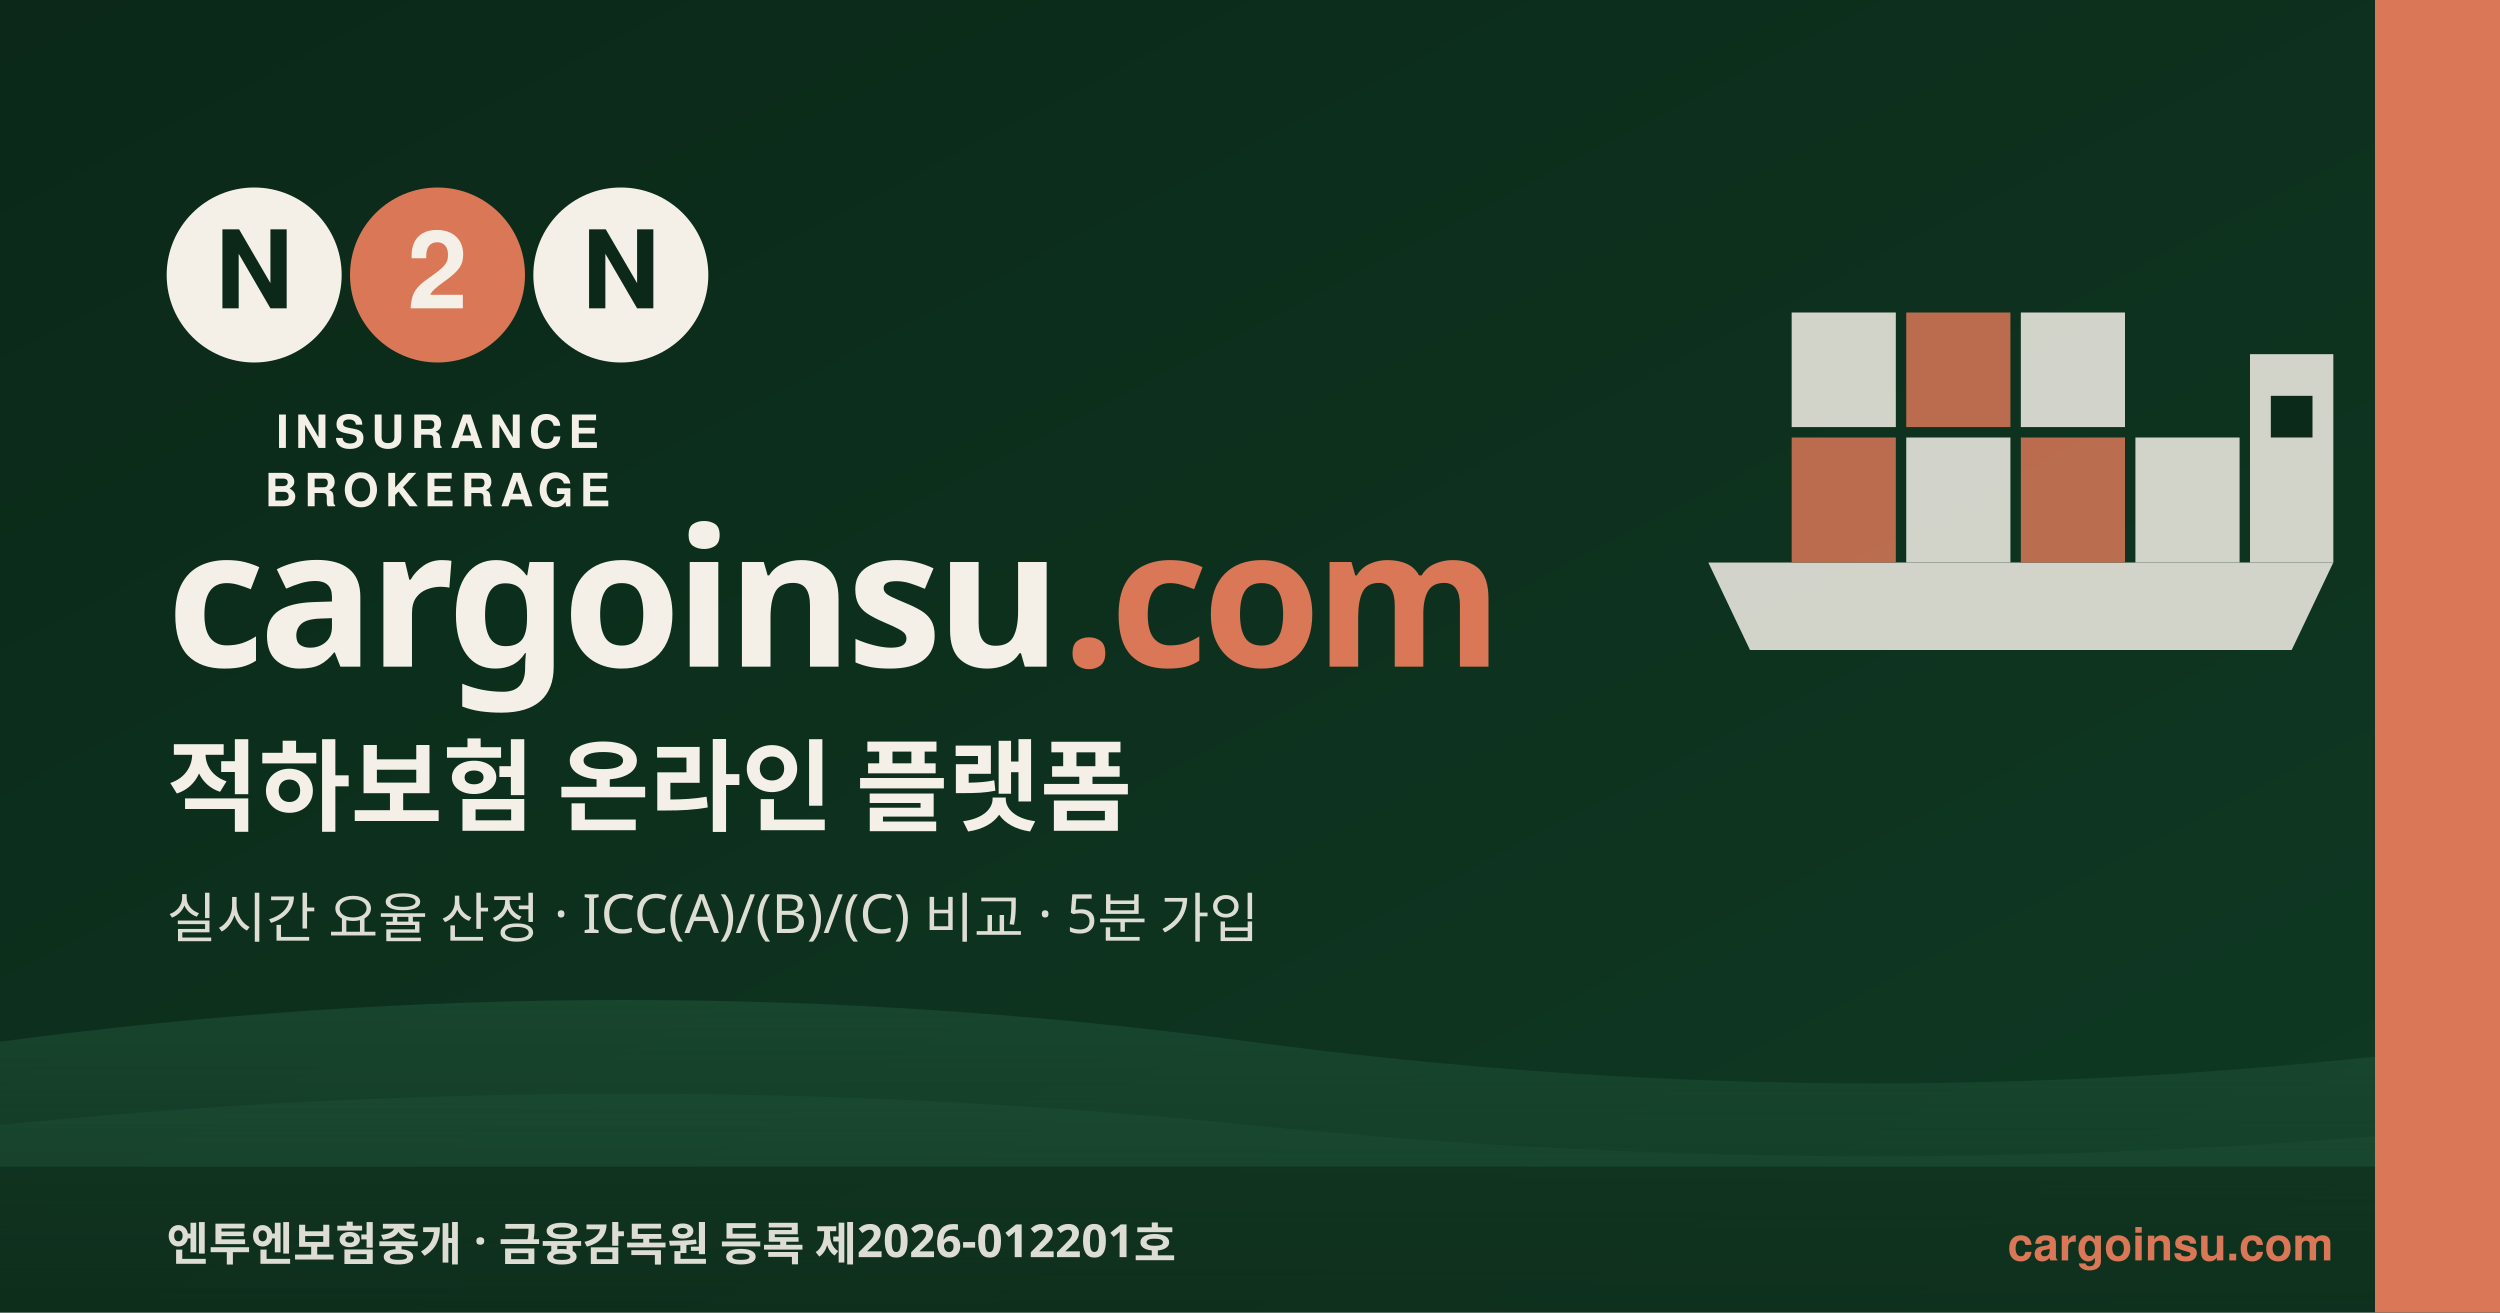
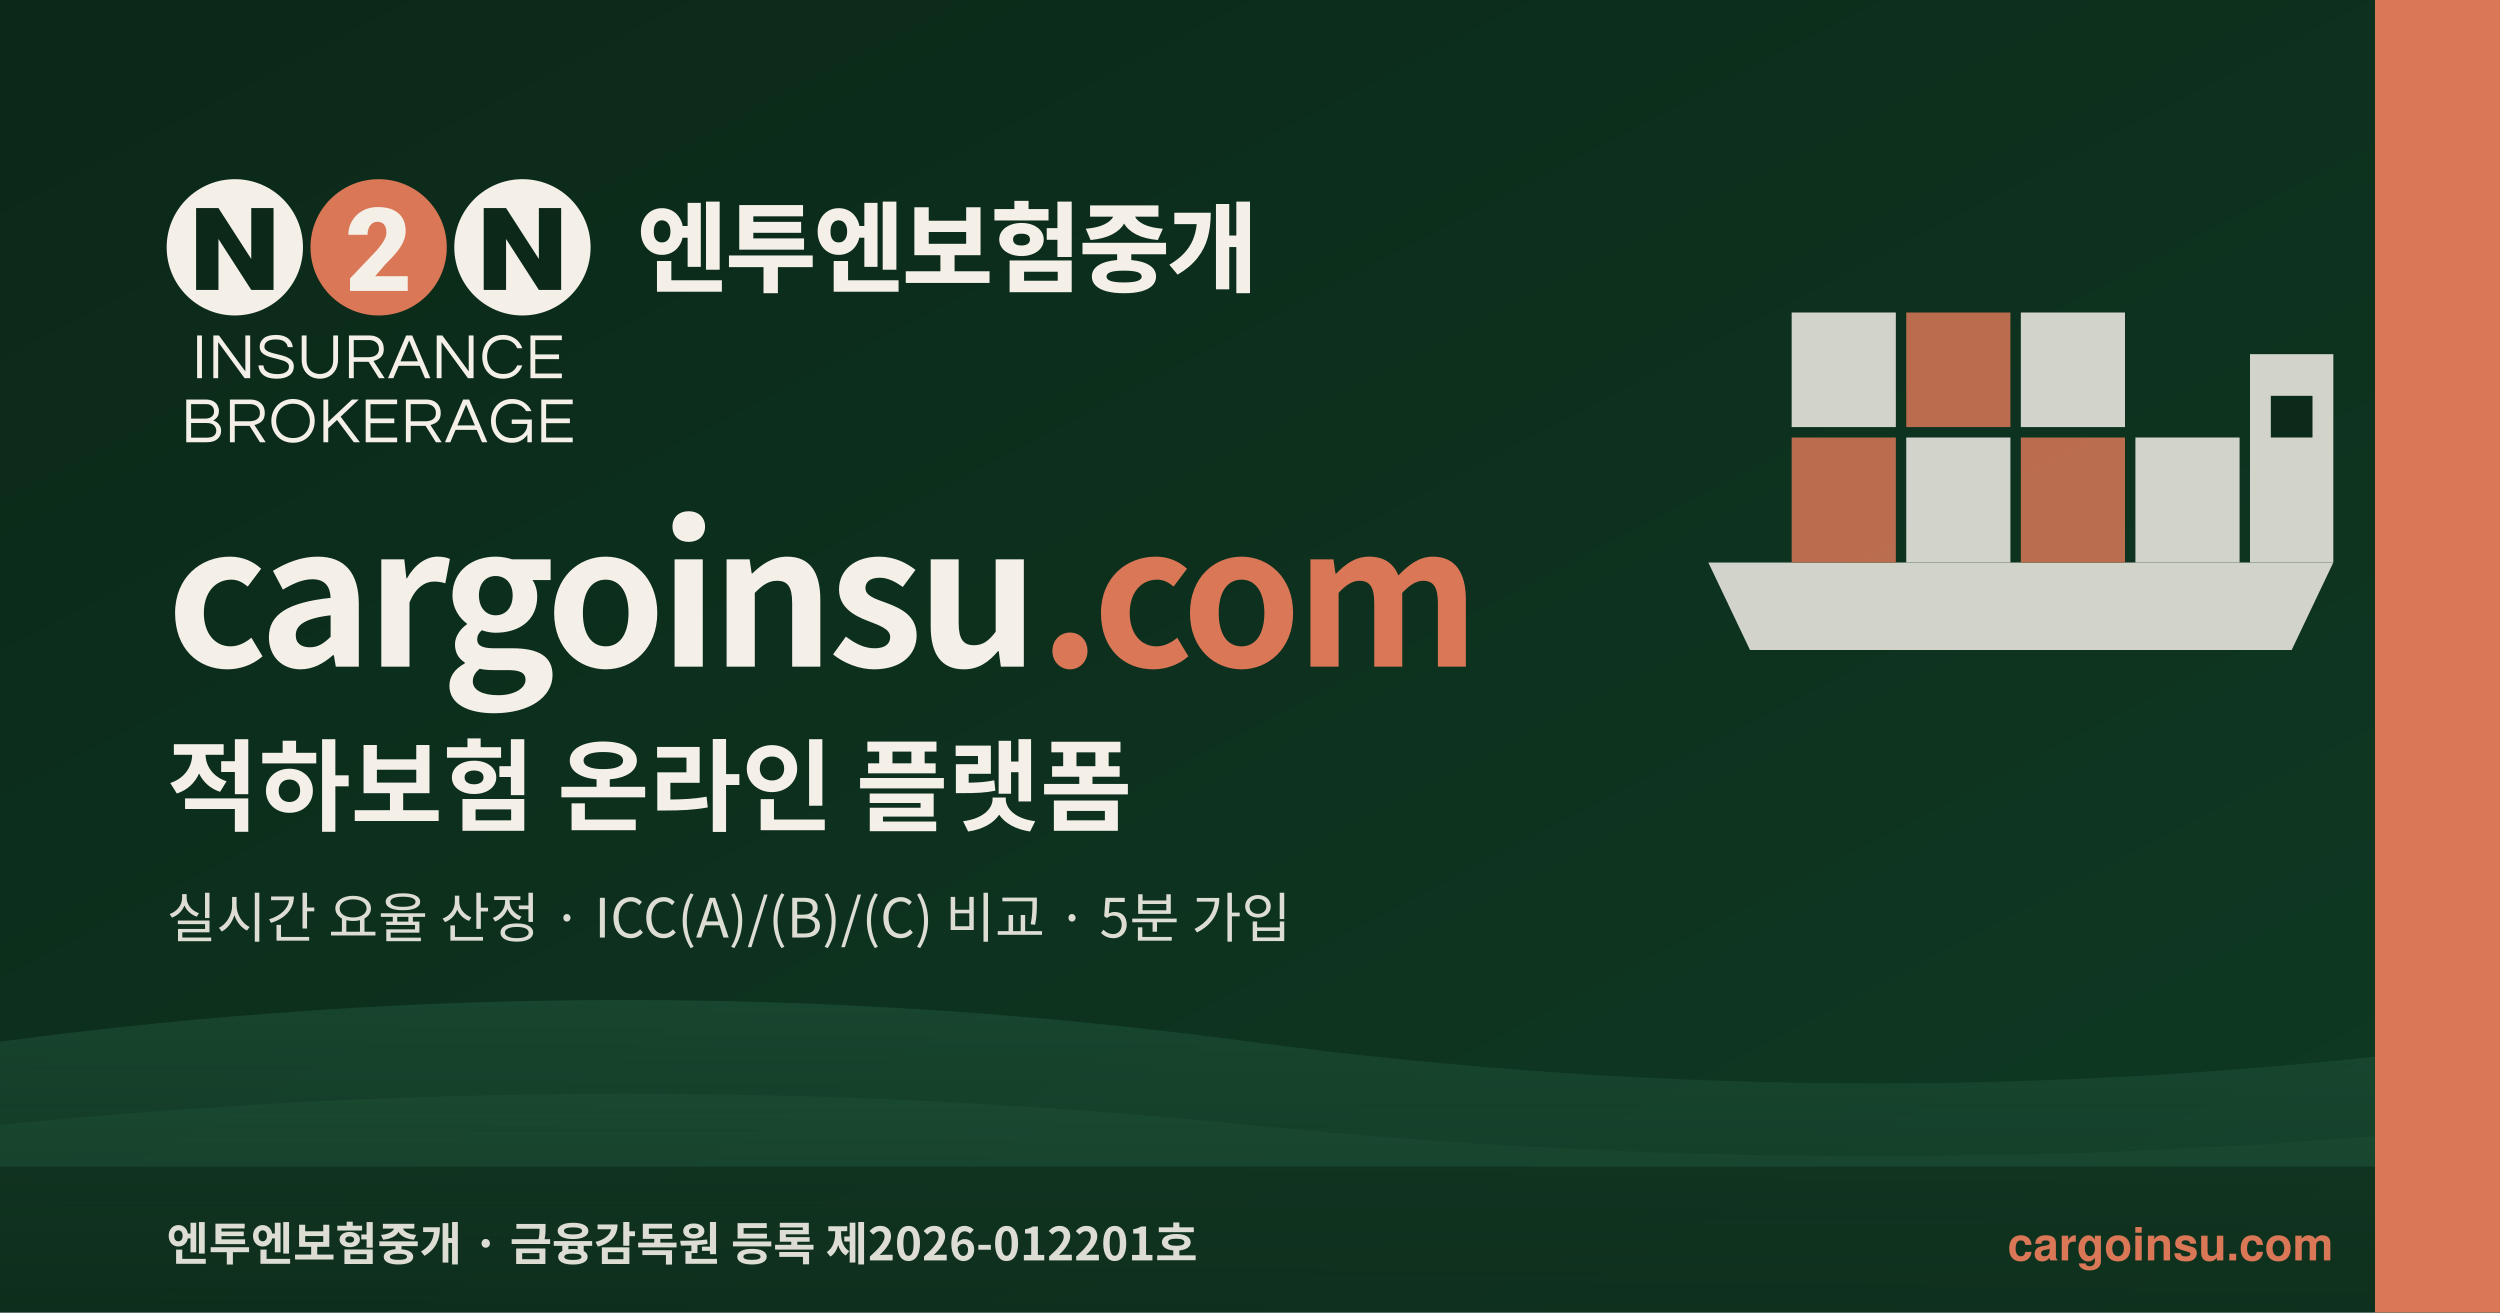
<svg xmlns="http://www.w3.org/2000/svg" viewBox="0 0 1200 630" width="1200" height="630" role="img" aria-label="cargoinsu.com Open Graph image">
  <defs>
    <linearGradient id="bg" x1="0" y1="0" x2="1" y2="1">
      <stop offset="0%" stop-color="#0B2818" />
      <stop offset="100%" stop-color="#0F3A24" />
    </linearGradient>
    <linearGradient id="wave" x1="0" y1="0" x2="0" y2="1">
      <stop offset="0%" stop-color="#1F5238" stop-opacity="0.6" />
      <stop offset="100%" stop-color="#1F5238" stop-opacity="0.1" />
    </linearGradient>
  </defs>
  <rect width="1200" height="630" fill="url(#bg)" />
  <path d="M0,500 Q300,460 600,500 T1200,500 L1200,630 L0,630 Z" fill="url(#wave)" />
  <path d="M0,540 Q300,510 600,540 T1200,540 L1200,630 L0,630 Z" fill="url(#wave)" opacity="0.7" />
  <g transform="translate(800, 90)" opacity="0.85">
    <path d="M20,180 L320,180 L300,222 L40,222 Z" fill="#F4F0E8" />
    <rect x="60" y="120" width="50" height="60" fill="#D97757" />
    <rect x="115" y="120" width="50" height="60" fill="#F4F0E8" />
    <rect x="170" y="120" width="50" height="60" fill="#D97757" />
    <rect x="225" y="120" width="50" height="60" fill="#F4F0E8" />
    <rect x="60" y="60" width="50" height="55" fill="#F4F0E8" />
    <rect x="115" y="60" width="50" height="55" fill="#D97757" />
    <rect x="170" y="60" width="50" height="55" fill="#F4F0E8" />
    <rect x="280" y="80" width="40" height="100" fill="#F4F0E8" />
    <rect x="290" y="100" width="20" height="20" fill="#0B2818" />
  </g>
-   <g transform="translate(80, 90)">
-     <circle cx="42" cy="42" r="42" fill="#F4F0E8" />
-     <circle cx="130" cy="42" r="42" fill="#D97757" />
-     <circle cx="218" cy="42" r="42" fill="#F4F0E8" />
-     <text x="42" y="58" text-anchor="middle" font-family="'Helvetica Neue', Helvetica, Arial, sans-serif" font-size="52" font-weight="700" letter-spacing="-2" fill="#0B2818">N</text>
-     <text x="130" y="58" text-anchor="middle" font-family="'Helvetica Neue', Helvetica, Arial, sans-serif" font-size="52" font-weight="700" fill="#F4F0E8">2</text>
-     <text x="218" y="58" text-anchor="middle" font-family="'Helvetica Neue', Helvetica, Arial, sans-serif" font-size="52" font-weight="700" letter-spacing="-2" fill="#0B2818">N</text>
-     <text x="130" y="125" text-anchor="middle" font-family="'Helvetica Neue', Helvetica, Arial, sans-serif" font-size="22" font-weight="700" letter-spacing="3" fill="#F4F0E8">INSURANCE</text>
-     <text x="130" y="153" text-anchor="middle" font-family="'Helvetica Neue', Helvetica, Arial, sans-serif" font-size="22" font-weight="700" letter-spacing="3" fill="#F4F0E8">BROKERAGE</text>
+   <g transform="translate(80,86) scale(0.327147)">
+     <circle cx="100" cy="100" r="100" fill="#F4F0E8" />
+     <circle cx="311" cy="100" r="100" fill="#D97757" />
+     <circle cx="522" cy="100" r="100" fill="#F4F0E8" />
+     <g transform="translate(100,162.5) scale(1.133,1)">
+       <path fill="#0B2818" d="M50.142 -120.077V0.0H21.277L-21.195 -74.718V0.0H-50.142V-120.077H-21.195L21.277 -45.359V-120.077Z" />
+     </g>
+     <path fill="#F4F0E8" d="M353.717 142.329V164.0H269.033V145.663L308.041 104.655Q313.209 98.737 316.376 94.028Q319.543 89.319 321.002 85.485Q322.461 81.651 322.461 78.567Q322.461 73.316 320.919 69.773Q319.377 66.231 316.418 64.397Q313.459 62.564 309.125 62.564Q304.79 62.564 301.54 65.064Q298.289 67.565 296.497 71.899Q294.705 76.233 294.705 81.651H266.533Q266.533 70.482 271.992 61.23Q277.452 51.978 287.204 46.435Q296.956 40.893 309.791 40.893Q323.211 40.893 332.296 45.06Q341.381 49.228 346.007 57.104Q350.633 64.981 350.633 76.066Q350.633 82.401 348.632 88.235Q346.632 94.07 342.881 99.779Q339.13 105.489 333.754 111.49Q328.378 117.491 321.544 124.242L305.874 142.329Z" />
+     <g transform="translate(522,162.5) scale(1.133,1)">
+       <path fill="#0B2818" d="M50.142 -120.077V0.0H21.277L-21.195 -74.718V0.0H-50.142V-120.077H-21.195L21.277 -45.359V-120.077Z" />
+     </g>
+     <path fill="#F4F0E8" d="M44.649 292.0V229.309H51.752V292.0ZM68.473 292.0V229.309H76.712L115.444 282.057V229.309H122.547V292.0H114.308L75.576 239.063V292.0ZM161.712 292.758Q152.431 292.758 146.655 290.248Q140.878 287.738 137.99 283.288Q135.101 278.837 134.628 273.249H142.014Q142.299 277.795 145.045 280.589Q147.791 283.382 152.289 284.708Q156.788 286.034 162.186 286.034Q170.14 286.034 174.781 283.24Q179.421 280.447 179.421 274.954Q179.421 271.639 177.101 269.603Q174.781 267.567 170.945 266.242Q167.11 264.916 162.564 263.827Q158.019 262.738 153.426 261.507Q148.833 260.276 144.997 258.382Q141.162 256.488 138.842 253.504Q136.522 250.521 136.522 245.881Q136.522 238.21 142.441 233.381Q148.359 228.551 160.102 228.551Q168.436 228.551 173.834 231.061Q179.232 233.57 181.93 237.642Q184.629 241.714 184.914 246.449H177.622Q177.053 241.714 172.887 238.447Q168.72 235.18 160.102 235.18Q154.799 235.18 151.484 236.222Q148.17 237.263 146.418 238.921Q144.666 240.578 144.05 242.377Q143.435 244.177 143.435 245.786Q143.435 248.911 145.755 250.853Q148.075 252.794 151.911 254.073Q155.746 255.351 160.386 256.393Q165.027 257.435 169.619 258.713Q174.212 259.991 178.048 261.933Q181.883 263.874 184.203 266.904Q186.523 269.935 186.523 274.67Q186.523 283.382 179.894 288.07Q173.265 292.758 161.712 292.758ZM224.742 292.758Q216.976 292.758 210.963 289.301Q204.949 285.844 201.54 279.594Q198.131 273.344 198.131 265.01V229.309H205.234V265.2Q205.234 272.492 208.027 277.037Q210.821 281.583 215.319 283.714Q219.817 285.844 224.742 285.844Q229.761 285.844 234.212 283.714Q238.663 281.583 241.504 277.037Q244.345 272.492 244.345 265.2V229.309H251.447V265.01Q251.447 273.249 248.038 279.5Q244.629 285.75 238.615 289.254Q232.602 292.758 224.742 292.758ZM267.411 292.0V229.309H297.431Q307.09 229.309 312.82 234.612Q318.549 239.915 318.549 248.911Q318.549 254.972 316.229 258.571Q313.909 262.169 310.405 264.016Q306.901 265.863 303.397 266.715L319.875 292.0H311.446L296.294 267.946H274.513V292.0ZM274.513 261.222H296.2Q299.609 261.222 303.113 260.181Q306.617 259.139 309.032 256.44Q311.446 253.741 311.446 248.911Q311.446 242.945 307.374 239.489Q303.302 236.032 296.579 236.032H274.513ZM324.759 292.0 351.369 229.309H360.271L386.882 292.0H379.022L371.351 273.818H340.289L332.619 292.0ZM343.036 267.283H368.605L355.82 236.695ZM396.217 292.0V229.309H404.456L443.188 282.057V229.309H450.29V292.0H442.051L403.319 239.063V292.0ZM493.338 292.758Q483.963 292.758 477.145 288.449Q470.326 284.14 466.68 276.848Q463.034 269.556 463.034 260.654Q463.034 251.752 466.68 244.461Q470.326 237.169 477.145 232.86Q483.963 228.551 493.338 228.551Q500.441 228.551 506.123 231.061Q511.805 233.57 515.782 237.926Q519.76 242.282 521.748 248.059H514.267Q511.9 242.282 506.786 238.873Q501.672 235.464 493.907 235.464Q486.331 235.464 480.98 238.826Q475.629 242.188 472.883 247.87Q470.137 253.552 470.137 260.654Q470.137 267.662 472.883 273.391Q475.629 279.121 480.98 282.483Q486.331 285.844 493.907 285.844Q501.672 285.844 506.786 282.435Q511.9 279.026 514.267 273.249H521.748Q519.76 278.931 515.782 283.335Q511.805 287.738 506.123 290.248Q500.441 292.758 493.338 292.758ZM533.735 292.0V229.309H579.854V236.127H540.837V257.15H575.687V264.063H540.837V285.182H579.854V292.0Z" />
+     <path fill="#F4F0E8" d="M28.74 386.0V323.309H56.865Q64.252 323.309 68.561 325.865Q72.87 328.422 74.764 332.258Q76.658 336.093 76.658 339.881Q76.658 345.942 74.101 349.209Q71.544 352.476 68.229 353.991Q70.881 354.844 73.58 356.69Q76.279 358.537 78.078 361.662Q79.878 364.787 79.878 369.522Q79.878 376.53 74.527 381.265Q69.176 386.0 58.475 386.0ZM35.842 351.34H56.865Q60.18 351.34 63.068 350.203Q65.957 349.067 67.756 346.652Q69.555 344.237 69.555 340.449Q69.555 337.798 68.371 335.43Q67.188 333.063 64.583 331.548Q61.979 330.032 57.623 330.032H35.842ZM35.842 379.276H59.233Q65.673 379.276 69.224 376.577Q72.775 373.878 72.775 368.954Q72.775 364.503 69.366 361.141Q65.957 357.779 58.475 357.779H35.842ZM92.811 386.0V323.309H122.831Q132.49 323.309 138.22 328.612Q143.949 333.915 143.949 342.911Q143.949 348.972 141.629 352.571Q139.309 356.169 135.805 358.016Q132.301 359.863 128.797 360.715L145.275 386.0H136.846L121.694 361.946H99.913V386.0ZM99.913 355.222H121.6Q125.009 355.222 128.513 354.181Q132.017 353.139 134.432 350.44Q136.846 347.741 136.846 342.911Q136.846 336.945 132.774 333.489Q128.702 330.032 121.979 330.032H99.913ZM185.387 386.758Q178.285 386.758 172.413 384.295Q166.542 381.833 162.328 377.382Q158.113 372.931 155.841 367.107Q153.568 361.283 153.568 354.654Q153.568 347.931 155.841 342.154Q158.113 336.377 162.328 331.926Q166.542 327.475 172.413 325.013Q178.285 322.551 185.387 322.551Q192.49 322.551 198.361 325.013Q204.232 327.475 208.446 331.926Q212.661 336.377 214.933 342.154Q217.206 347.931 217.206 354.654Q217.206 361.283 214.933 367.107Q212.661 372.931 208.446 377.382Q204.232 381.833 198.361 384.295Q192.49 386.758 185.387 386.758ZM185.387 379.844Q193.058 379.844 198.598 376.483Q204.138 373.121 207.121 367.391Q210.104 361.662 210.104 354.654Q210.104 347.552 207.121 341.87Q204.138 336.188 198.598 332.826Q193.058 329.464 185.387 329.464Q177.811 329.464 172.224 332.826Q166.636 336.188 163.653 341.87Q160.67 347.552 160.67 354.654Q160.67 361.662 163.653 367.391Q166.636 373.121 172.224 376.483Q177.811 379.844 185.387 379.844ZM229.95 386.0V323.309H237.053V355.98L271.902 323.309H281.941L255.235 348.499L283.456 386.0H274.554L250.027 353.329L237.053 365.45V386.0ZM292.033 386.0V323.309H338.152V330.127H299.135V351.15H333.985V358.063H299.135V379.182H338.152V386.0ZM350.991 386.0V323.309H381.01Q390.67 323.309 396.399 328.612Q402.129 333.915 402.129 342.911Q402.129 348.972 399.808 352.571Q397.488 356.169 393.984 358.016Q390.48 359.863 386.977 360.715L403.454 386.0H395.026L379.874 361.946H358.093V386.0ZM358.093 355.222H379.779Q383.189 355.222 386.692 354.181Q390.196 353.139 392.611 350.44Q395.026 347.741 395.026 342.911Q395.026 336.945 390.954 333.489Q386.882 330.032 380.158 330.032H358.093ZM408.338 386.0 434.949 323.309H443.851L470.461 386.0H462.601L454.931 367.818H423.869L416.198 386.0ZM426.615 361.283H452.184L439.4 330.695ZM506.502 386.758Q496.937 386.758 490.071 382.449Q483.205 378.14 479.512 370.848Q475.819 363.556 475.819 354.654Q475.819 345.752 479.607 338.461Q483.395 331.169 490.355 326.86Q497.316 322.551 506.691 322.551Q516.824 322.551 524.258 327.523Q531.692 332.495 535.196 340.355H527.43Q524.589 335.336 519.523 332.4Q514.456 329.464 507.259 329.464Q499.683 329.464 494.191 332.826Q488.698 336.188 485.81 341.87Q482.921 347.552 482.921 354.654Q482.921 361.662 485.762 367.391Q488.603 373.121 494.049 376.483Q499.494 379.844 507.07 379.844Q512.752 379.844 517.818 377.382Q522.885 374.92 526.057 370.28Q529.23 365.639 529.23 359.105H506.312V352.666H535.764V386.0H529.23V374.92Q527.241 377.95 524.116 380.649Q520.991 383.348 516.587 385.053Q512.184 386.758 506.502 386.758ZM549.644 386.0V323.309H595.763V330.127H556.747V351.15H591.596V358.063H556.747V379.182H595.763V386.0Z" />
+     <path fill="#F4F0E8" d="M757.186 68.762H764.363V34.778H783.699V128.674H764.363V85.901H756.966Q755.281 93.445 750.997 99.158Q746.712 104.871 740.413 107.983Q734.114 111.096 726.717 111.096Q717.854 111.096 710.823 106.702Q703.792 102.307 699.8 94.507Q695.809 86.707 695.809 76.819Q695.809 66.785 699.8 58.984Q703.792 51.184 710.823 46.863Q717.854 42.542 726.717 42.542Q734.334 42.542 740.706 45.764Q747.078 48.987 751.363 54.956Q755.647 60.925 757.186 68.762ZM714.705 76.819Q714.632 84.583 717.854 88.757Q721.077 92.932 726.717 92.786Q732.21 92.932 735.652 88.757Q739.095 84.583 739.168 76.819Q739.095 69.055 735.652 64.734Q732.21 60.413 726.717 60.413Q721.15 60.413 717.891 64.734Q714.632 69.055 714.705 76.819ZM811.385 132.922H791.316V32.874H811.385ZM814.607 165.149H719.393V120.032H740.486V148.303H814.607ZM947.908 129.114H896.785V167.346H875.691V129.114H825.008V111.975H947.908ZM935.164 103.479H840.096V38H933.699V54.553H860.75V62.61H930.916V78.723H860.75V86.926H935.164ZM1016.463 68.762H1023.641V34.778H1042.977V128.674H1023.641V85.901H1016.243Q1014.559 93.445 1010.274 99.158Q1005.989 104.871 999.69 107.983Q993.392 111.096 985.994 111.096Q977.132 111.096 970.101 106.702Q963.069 102.307 959.078 94.507Q955.086 86.707 955.086 76.819Q955.086 66.785 959.078 58.984Q963.069 51.184 970.101 46.863Q977.132 42.542 985.994 42.542Q993.611 42.542 999.983 45.764Q1006.355 48.987 1010.64 54.956Q1014.925 60.925 1016.463 68.762ZM973.982 76.819Q973.909 84.583 977.132 88.757Q980.354 92.932 985.994 92.786Q991.487 92.932 994.93 88.757Q998.372 84.583 998.445 76.819Q998.372 69.055 994.93 64.734Q991.487 60.413 985.994 60.413Q980.428 60.413 977.168 64.734Q973.909 69.055 973.982 76.819ZM1070.662 132.922H1050.594V32.874H1070.662ZM1073.885 165.149H978.67V120.032H999.764V148.303H1073.885ZM1207.332 152.258H1084.432V135.12H1135.262V111.536H1097.029V41.223H1118.123V60.999H1173.055V41.223H1194.148V111.536H1156.062V135.12H1207.332ZM1173.055 94.836V77.551H1118.123V94.836ZM1327.889 114.172H1306.941V88.977H1291.268V71.838H1306.941V32.874H1327.889ZM1327.889 165.881H1236.775V119.299H1327.889ZM1258.016 149.036H1307.381V135.852H1258.016ZM1293.904 60.559H1214.51V43.86H1243.807V31.848H1264.607V43.86H1293.904ZM1286.873 88.391Q1286.873 95.569 1282.698 101.099Q1278.523 106.628 1271.089 109.705Q1263.655 112.781 1254.207 112.854Q1244.832 112.781 1237.398 109.705Q1229.964 106.628 1225.752 101.099Q1221.541 95.569 1221.541 88.391Q1221.541 81.433 1225.752 75.94Q1229.964 70.447 1237.435 67.334Q1244.905 64.221 1254.207 64.221Q1263.655 64.221 1271.089 67.334Q1278.523 70.447 1282.698 75.94Q1286.873 81.433 1286.873 88.391ZM1241.902 88.391Q1241.829 92.786 1245.052 95.056Q1248.274 97.327 1254.207 97.327Q1260.066 97.327 1263.362 95.056Q1266.658 92.786 1266.658 88.391Q1266.658 84.216 1263.362 82.056Q1260.066 79.895 1254.207 80.042Q1248.274 79.895 1245.052 82.019Q1241.829 84.143 1241.902 88.391ZM1466.316 110.217H1415.34V118.713Q1432.625 120.178 1442.146 126.404Q1451.668 132.629 1451.668 142.883Q1451.668 150.72 1446.065 156.25Q1440.462 161.78 1429.915 164.6Q1419.368 167.419 1404.793 167.346Q1389.998 167.419 1379.378 164.6Q1368.758 161.78 1363.118 156.25Q1357.479 150.72 1357.479 142.883Q1357.479 132.556 1367.146 126.331Q1376.814 120.105 1394.539 118.64V110.217H1343.709V93.372H1466.316ZM1379.012 142.883Q1378.865 147.278 1385.201 149.402Q1391.536 151.526 1404.793 151.526Q1417.83 151.526 1424.202 149.402Q1430.574 147.278 1430.574 142.883Q1430.574 138.416 1424.239 136.328Q1417.903 134.241 1404.793 134.241Q1391.463 134.241 1385.201 136.328Q1378.938 138.416 1379.012 142.883ZM1455.184 54.993H1420.833Q1423.982 61.584 1434.017 66.455Q1444.051 71.326 1461.629 72.717L1454.305 89.27Q1435.188 87.585 1422.737 81.213Q1410.286 74.841 1404.793 65.1Q1399.373 74.841 1386.958 81.213Q1374.544 87.585 1355.574 89.27L1348.543 72.717Q1365.682 71.326 1375.679 66.418Q1385.677 61.511 1388.826 54.993H1354.842V38.44H1455.184ZM1589.51 167.346H1569.441V99.67H1559.041V161.633H1539.559V36.389H1559.041V82.678H1569.441V32.874H1589.51ZM1483.309 140.1 1471.15 125.598Q1484.188 117.834 1492.574 108.972Q1500.96 100.11 1505.464 89.6Q1509.969 79.089 1511.36 65.979H1478.475V49.28H1531.941Q1531.941 69.568 1527.474 85.828Q1523.006 102.087 1512.312 115.71Q1501.619 129.333 1483.309 140.1Z" />
  </g>
-   <text x="80" y="320" font-family="'Pretendard', 'Noto Sans KR', sans-serif" font-size="92" font-weight="800" fill="#F4F0E8" letter-spacing="-3">cargoinsu<tspan fill="#D97757">.com</tspan>
+   <text x="80" y="320" font-family="'Pretendard', 'Noto Sans KR', 'Noto Sans CJK KR', sans-serif" font-size="92" font-weight="800" fill="#F4F0E8" letter-spacing="-3">cargoinsu<tspan fill="#D97757">.com</tspan>
  </text>
-   <text x="80" y="395" font-family="'Pretendard', 'Noto Sans KR', sans-serif" font-size="48" font-weight="700" fill="#F4F0E8">적하보험 온라인 플랫폼</text>
-   <text x="80" y="450" font-family="'Pretendard', 'Noto Sans KR', sans-serif" font-size="26" font-weight="500" fill="#F4F0E8" opacity="0.9">실시간 요율 산정 · ICC(A)/(B)/(C) 비교 · 5분 가입</text>
+   <text x="80" y="395" font-family="'Pretendard', 'Noto Sans KR', 'Noto Sans CJK KR', sans-serif" font-size="48" font-weight="700" fill="#F4F0E8">적하보험 온라인 플랫폼</text>
+   <text x="80" y="450" font-family="'Pretendard', 'Noto Sans KR', 'Noto Sans CJK KR', sans-serif" font-size="26" font-weight="500" fill="#F4F0E8" opacity="0.9">실시간 요율 산정 · ICC(A)/(B)/(C) 비교 · 5분 가입</text>
  <rect x="0" y="560" width="1200" height="70" fill="#0B2818" opacity="0.6" />
-   <text x="80" y="605" font-family="'Pretendard', 'Noto Sans KR', sans-serif" font-size="22" font-weight="600" fill="#F4F0E8" opacity="0.9">엔투엔보험중개 · 금융감독원 등록 제2026-012201호</text>
+   <text x="80" y="605" font-family="'Pretendard', 'Noto Sans KR', 'Noto Sans CJK KR', sans-serif" font-size="22" font-weight="600" fill="#F4F0E8" opacity="0.9">엔투엔보험중개 · 금융감독원 등록 제2026-012201호</text>
  <text x="1120" y="605" text-anchor="end" font-family="'Helvetica Neue', Helvetica, Arial, sans-serif" font-size="22" font-weight="700" fill="#D97757">cargoinsu.com</text>
  <rect x="1140" y="0" width="60" height="630" fill="#D97757" />
</svg>
